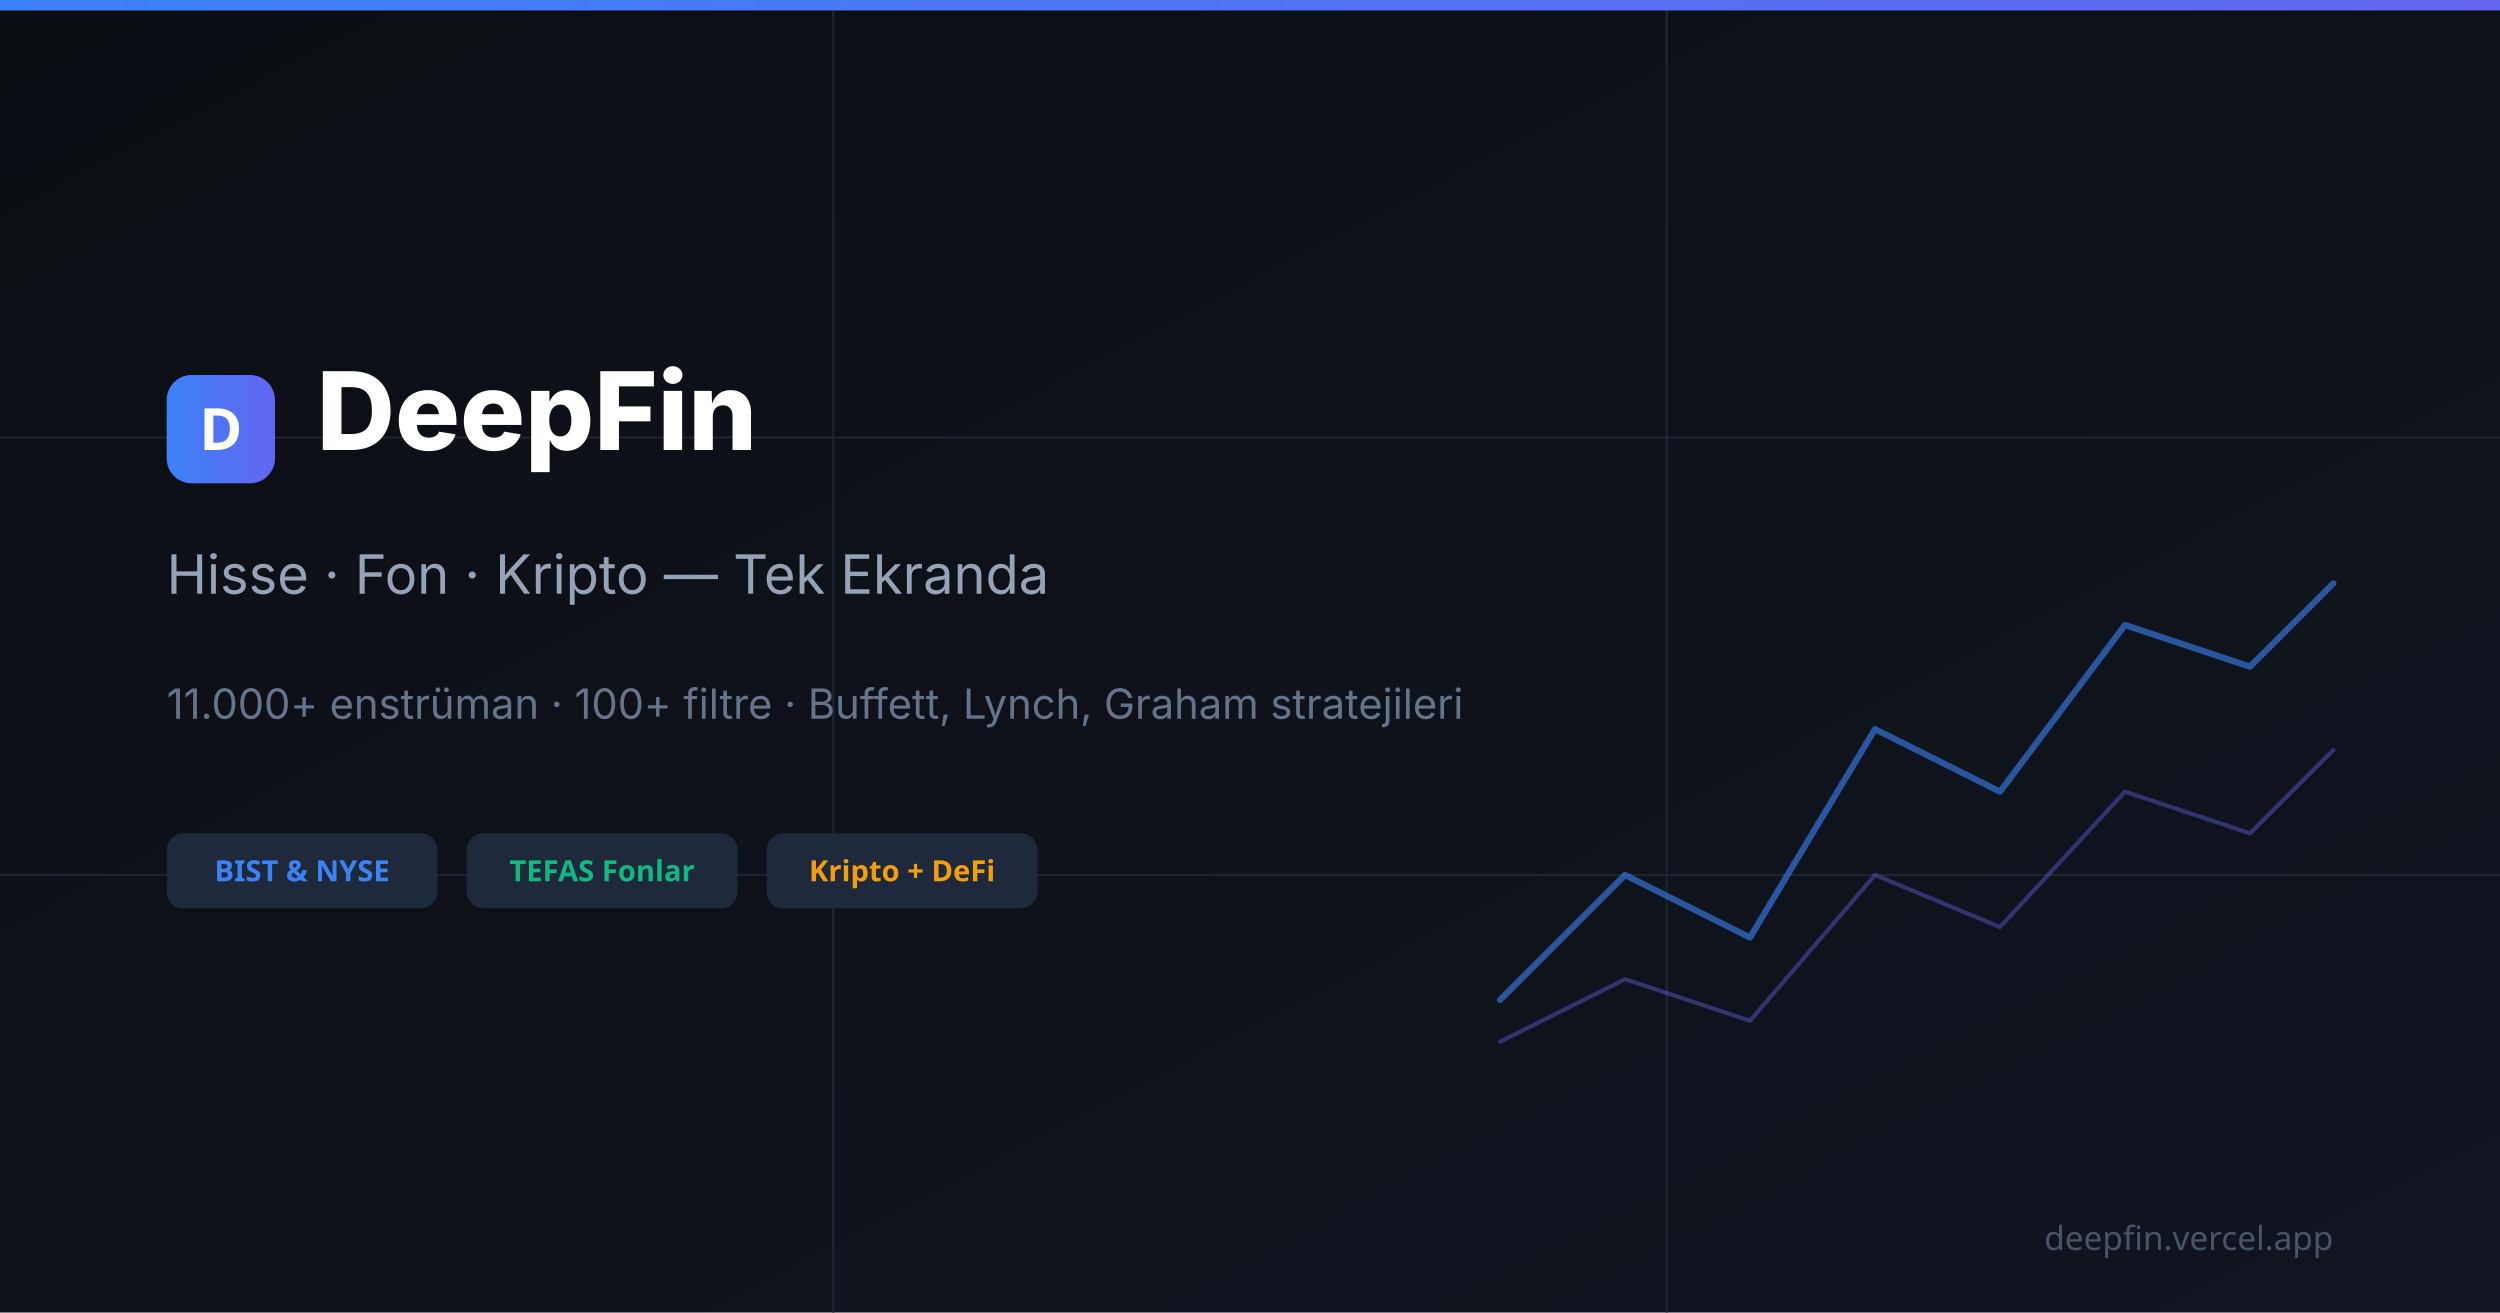
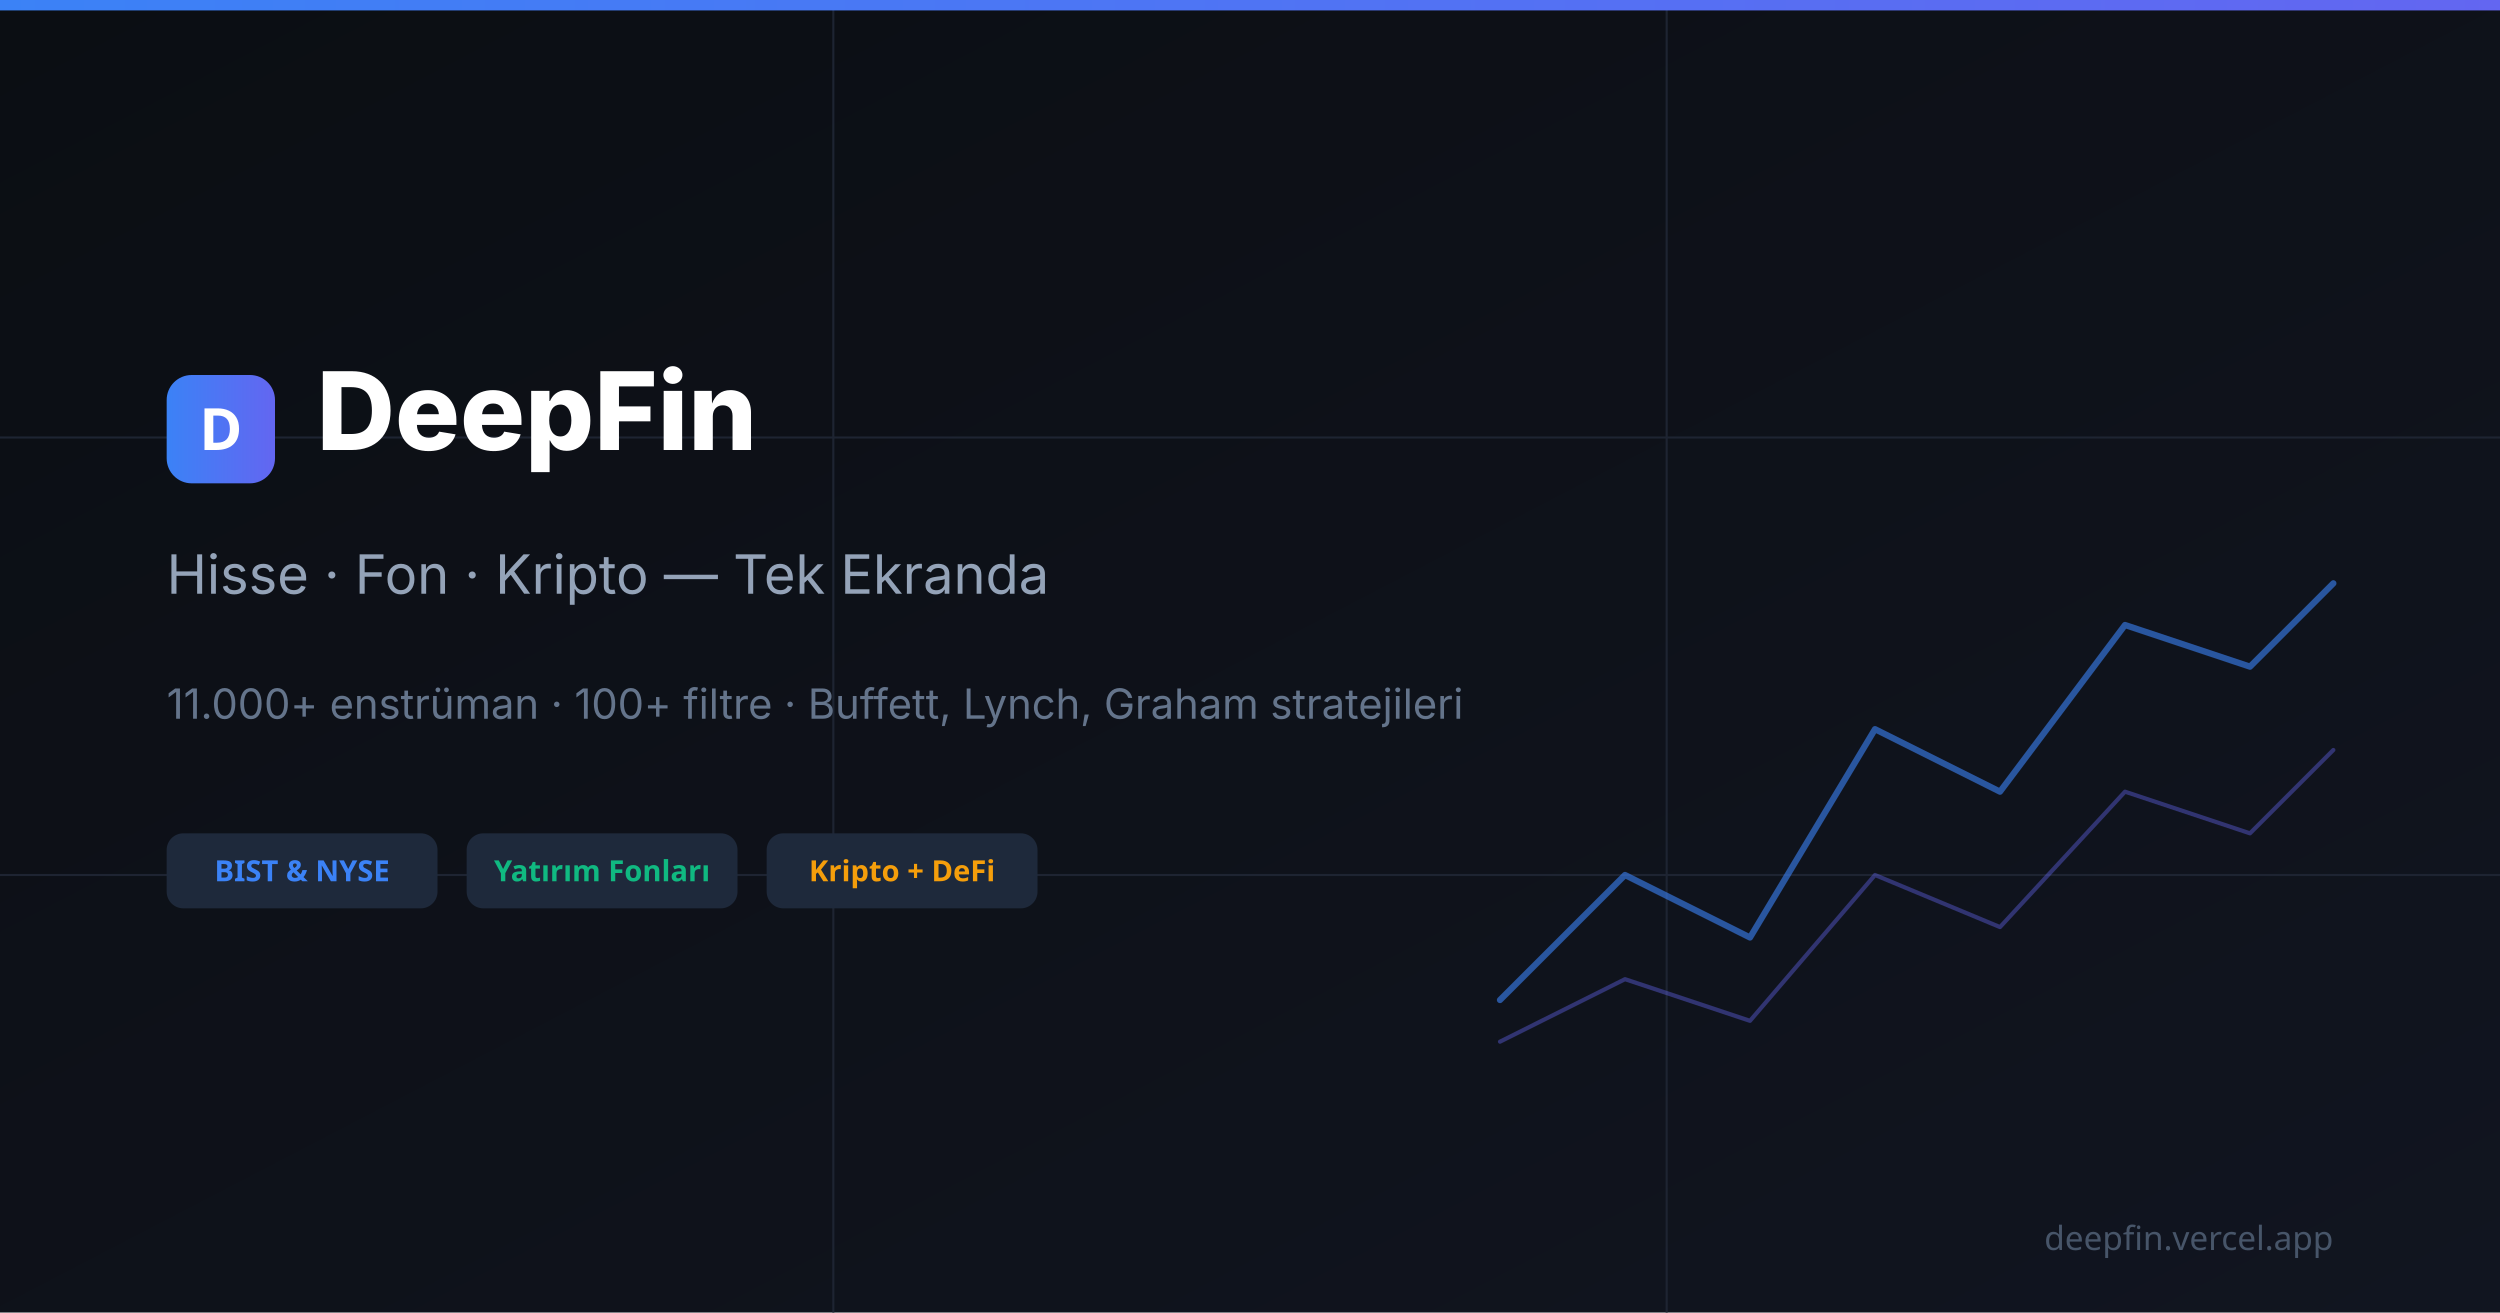
<svg xmlns="http://www.w3.org/2000/svg" width="1200" height="630" viewBox="0 0 1200 630">
  <defs>
    <linearGradient id="bg" x1="0%" y1="0%" x2="100%" y2="100%">
      <stop offset="0%" style="stop-color:#0b0e13" />
      <stop offset="100%" style="stop-color:#111520" />
    </linearGradient>
    <linearGradient id="accent" x1="0%" y1="0%" x2="100%" y2="0%">
      <stop offset="0%" style="stop-color:#3b82f6" />
      <stop offset="100%" style="stop-color:#6366f1" />
    </linearGradient>
  </defs>
  <rect width="1200" height="630" fill="url(#bg)" />
  <line x1="0" y1="210" x2="1200" y2="210" stroke="#1e2432" stroke-width="1" />
  <line x1="0" y1="420" x2="1200" y2="420" stroke="#1e2432" stroke-width="1" />
  <line x1="400" y1="0" x2="400" y2="630" stroke="#1e2432" stroke-width="1" />
  <line x1="800" y1="0" x2="800" y2="630" stroke="#1e2432" stroke-width="1" />
  <rect x="0" y="0" width="1200" height="5" fill="url(#accent)" />
  <rect x="80" y="180" width="52" height="52" rx="12" fill="url(#accent)" />
  <text x="106" y="216" font-family="system-ui, sans-serif" font-size="28" font-weight="900" fill="white" text-anchor="middle">D</text>
  <text x="152" y="216" font-family="system-ui, -apple-system, sans-serif" font-size="52" font-weight="800" fill="white">DeepFin</text>
  <text x="80" y="285" font-family="system-ui, -apple-system, sans-serif" font-size="26" fill="#94a3b8">
    Hisse · Fon · Kripto — Tek Ekranda
  </text>
  <text x="80" y="345" font-family="system-ui, -apple-system, sans-serif" font-size="20" fill="#64748b">
    11.000+ enstrüman · 100+ filtre · Buffett, Lynch, Graham stratejileri
  </text>
  <rect x="80" y="400" width="130" height="36" rx="8" fill="#1e293b" />
  <text x="145" y="423" font-family="system-ui, sans-serif" font-size="14" fill="#3b82f6" text-anchor="middle" font-weight="600">BIST &amp; NYSE</text>
  <rect x="224" y="400" width="130" height="36" rx="8" fill="#1e293b" />
-   <text x="289" y="423" font-family="system-ui, sans-serif" font-size="14" fill="#10b981" text-anchor="middle" font-weight="600">TEFAS Fonlar</text>
+   <text x="289" y="423" font-family="system-ui, sans-serif" font-size="14" fill="#10b981" text-anchor="middle" font-weight="600">Yatırım Fonları</text>
  <rect x="368" y="400" width="130" height="36" rx="8" fill="#1e293b" />
  <text x="433" y="423" font-family="system-ui, sans-serif" font-size="14" fill="#f59e0b" text-anchor="middle" font-weight="600">Kripto + DeFi</text>
  <polyline points="720,480 780,420 840,450 900,350 960,380 1020,300 1080,320 1120,280" fill="none" stroke="#3b82f6" stroke-width="3" stroke-linecap="round" stroke-linejoin="round" opacity="0.6" />
  <polyline points="720,500 780,470 840,490 900,420 960,445 1020,380 1080,400 1120,360" fill="none" stroke="#6366f1" stroke-width="2" stroke-linecap="round" stroke-linejoin="round" opacity="0.4" />
  <text x="1120" y="600" font-family="system-ui, sans-serif" font-size="16" fill="#475569" text-anchor="end">deepfin.vercel.app</text>
</svg>
